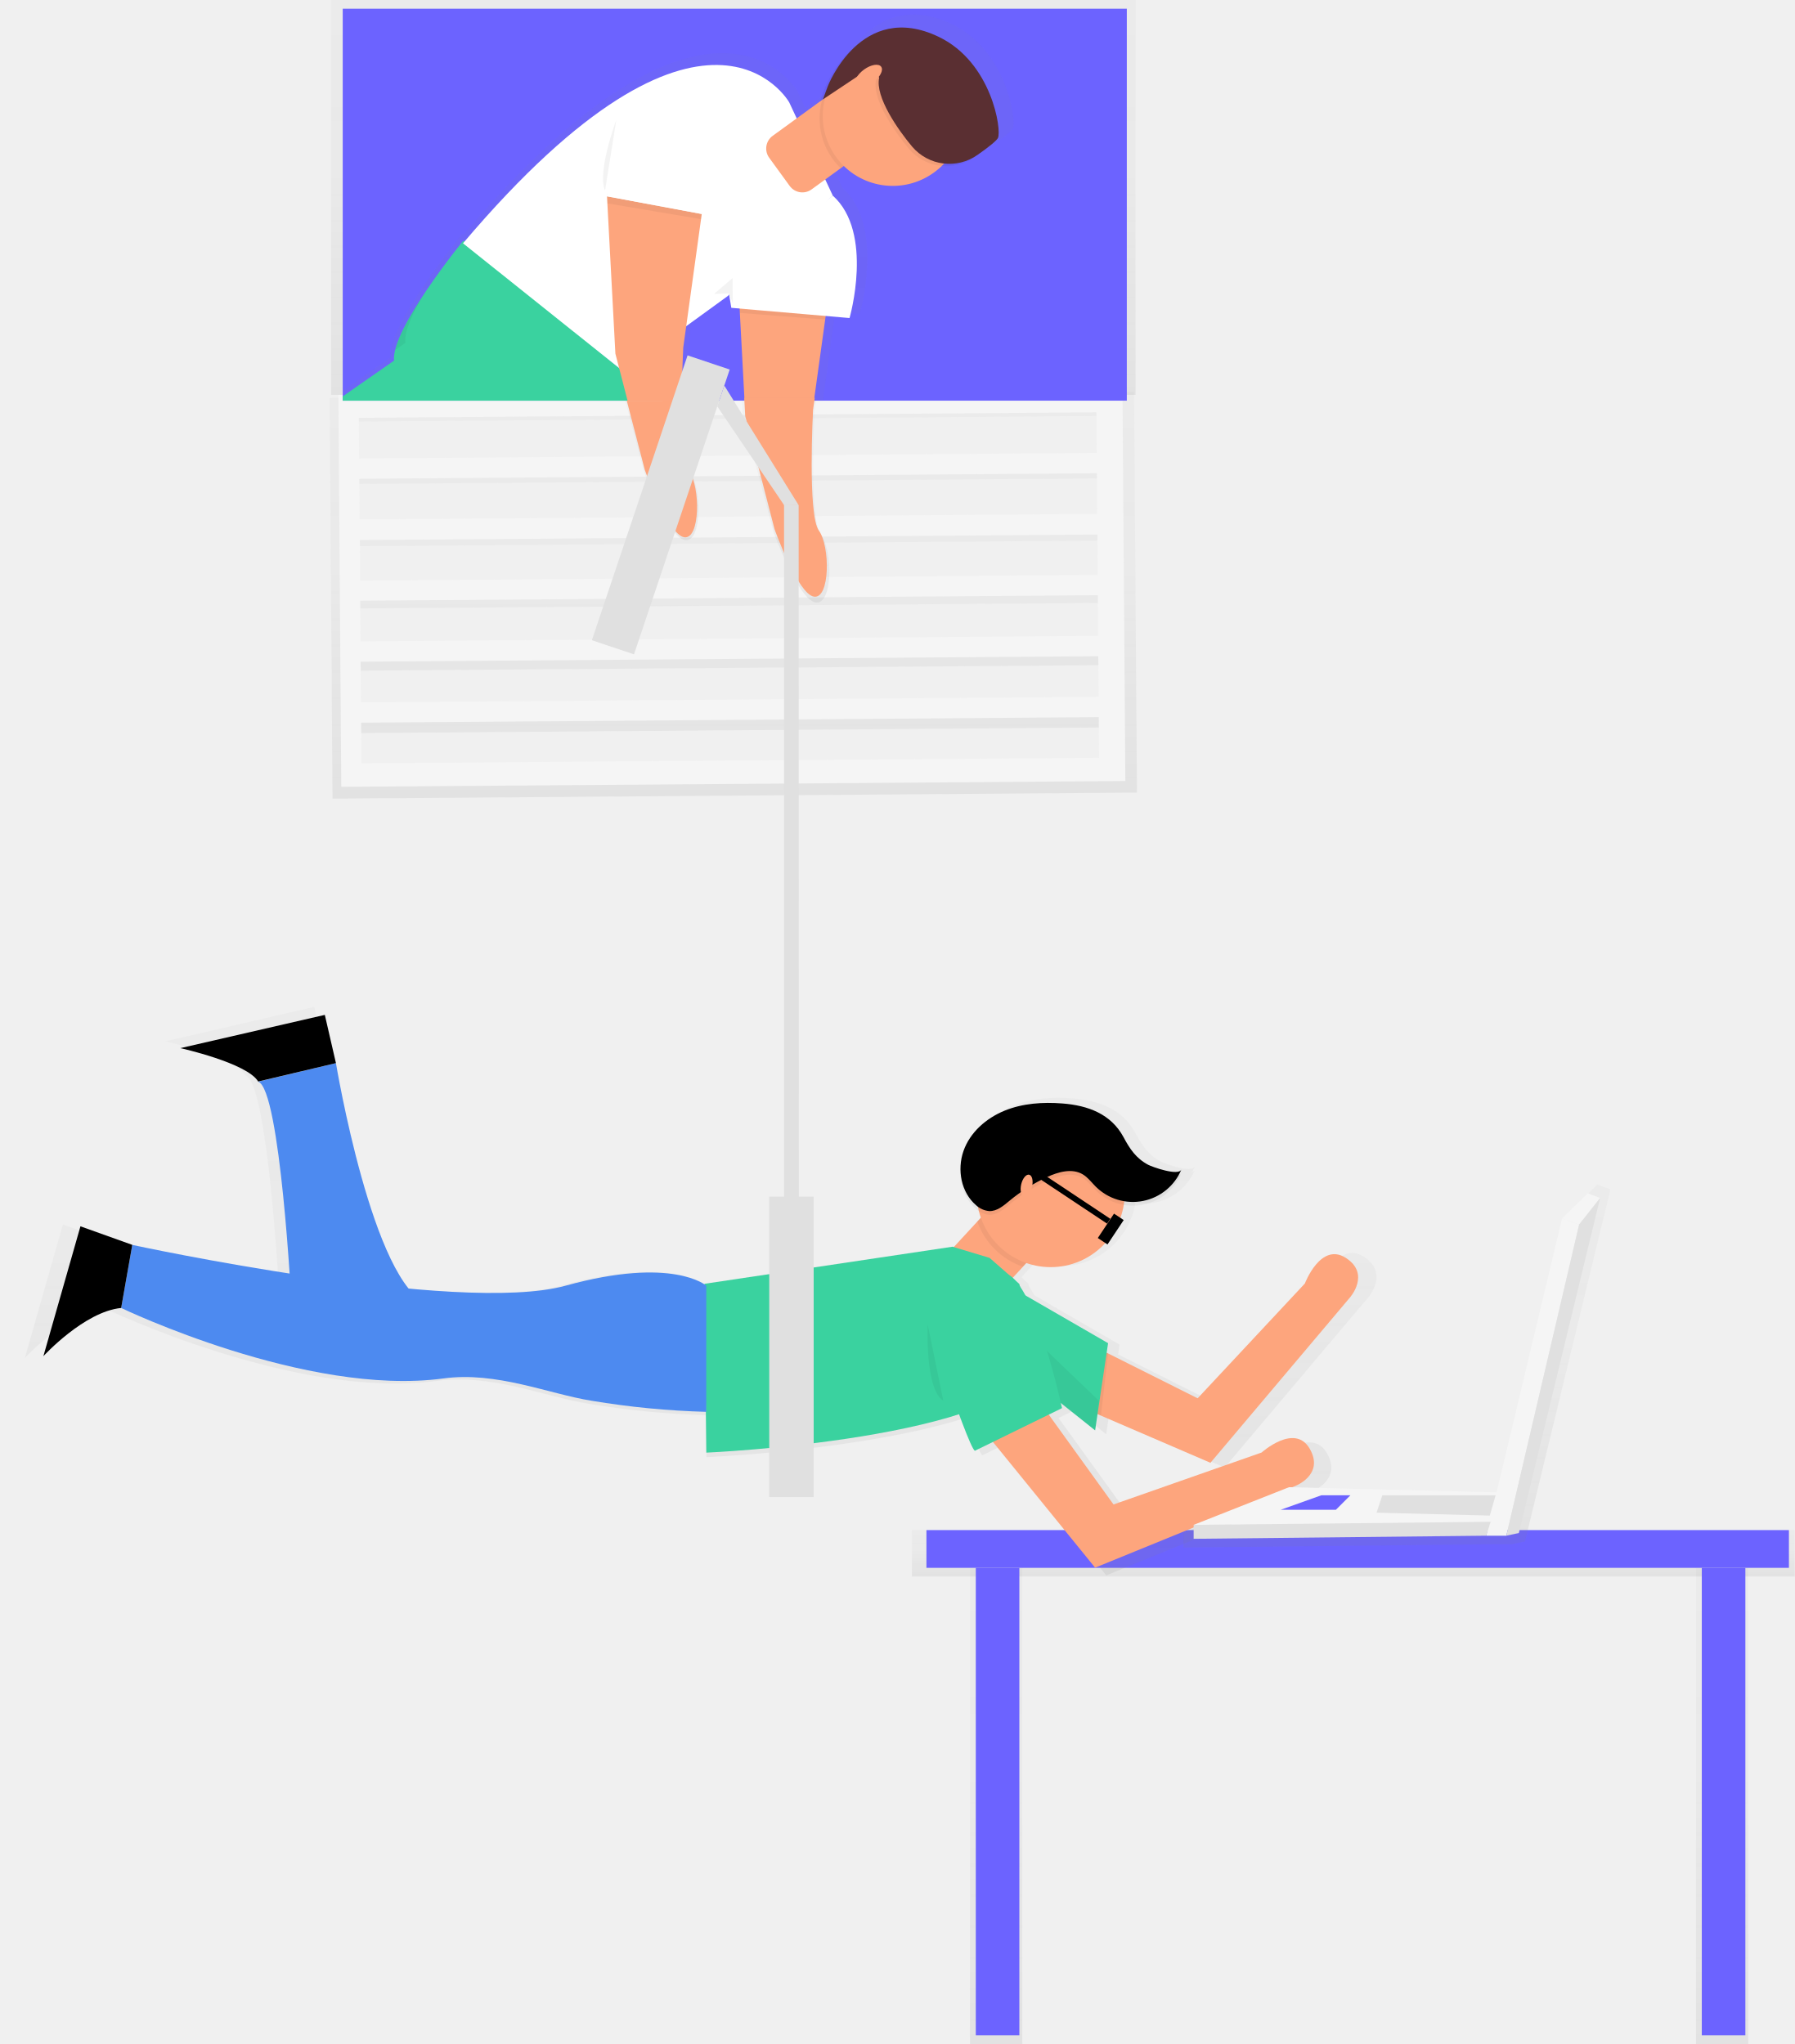
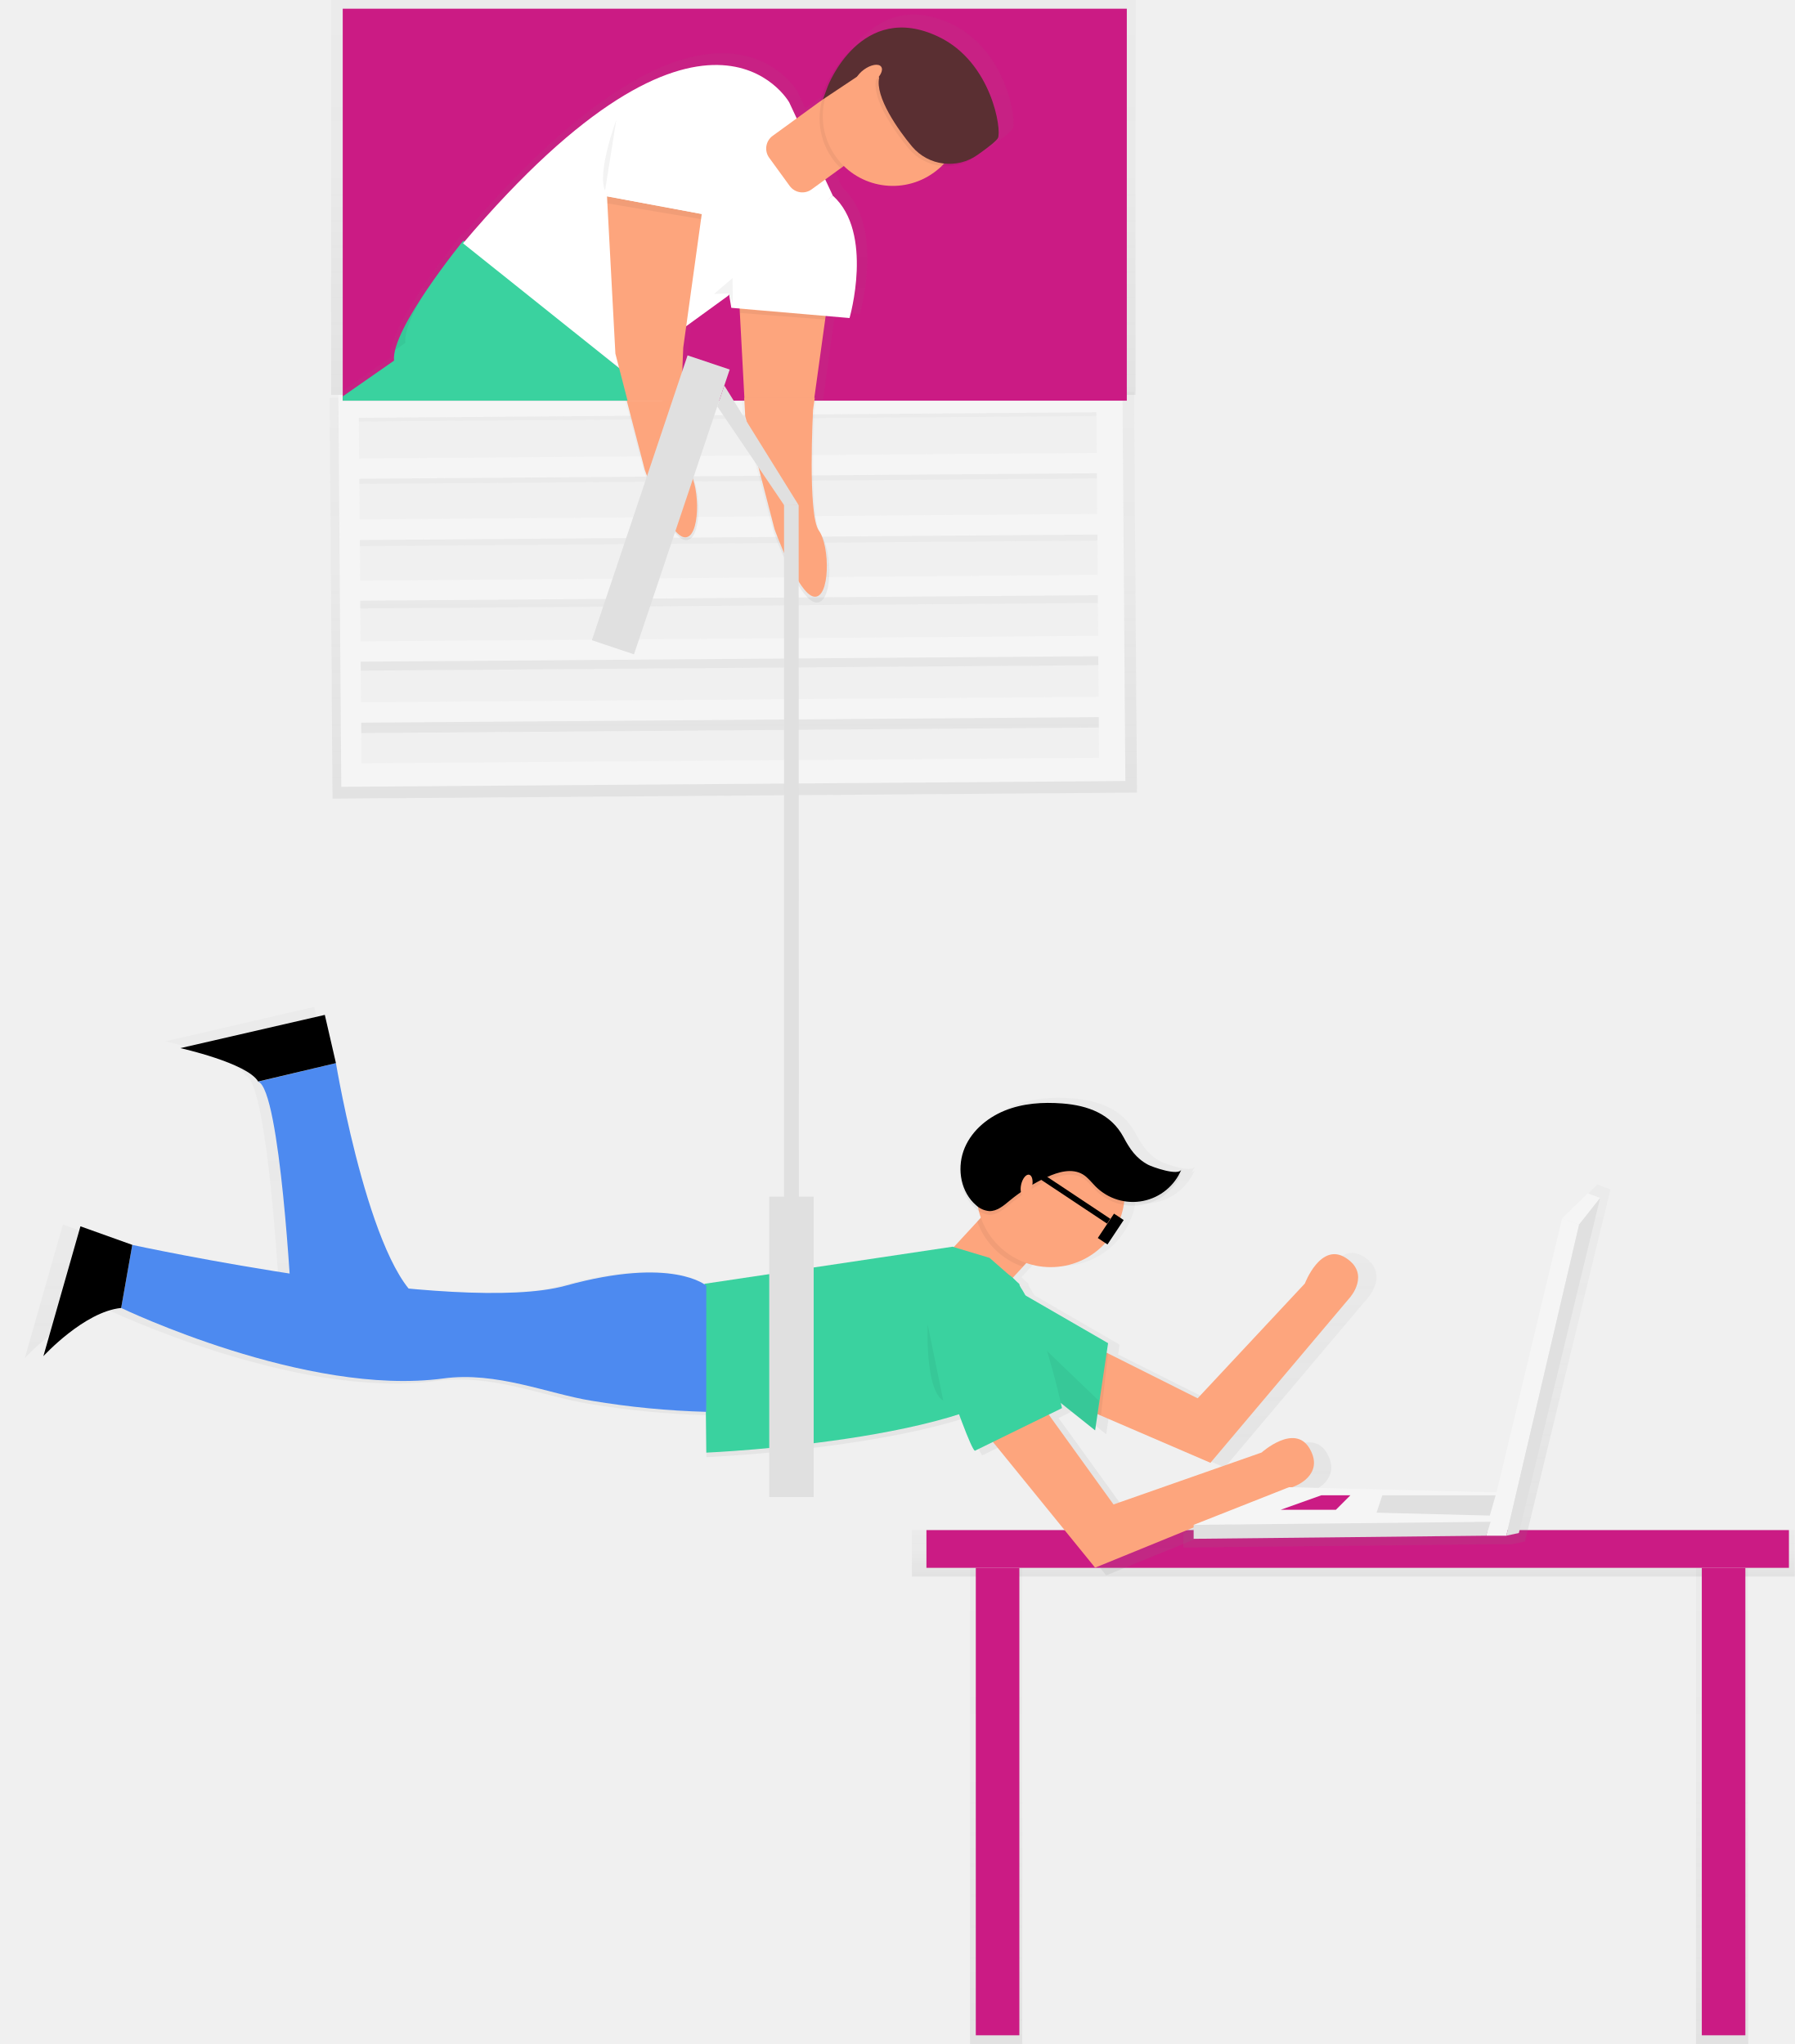
<svg xmlns="http://www.w3.org/2000/svg" xmlns:xlink="http://www.w3.org/1999/xlink" data-name="Layer 1" width="618.02" height="704" viewBox="0 0 618.02 704">
  <defs>
-     <linearGradient id="22e250b8-7980-4493-9c25-efd9eae1e30e-492" x1="252.52" y1="136" x2="252.52" gradientUnits="userSpaceOnUse">
+     <linearGradient id="22e250b8-7980-4493-9c25-efd9eae1e30e-311" x1="252.52" y1="136" x2="252.52" gradientUnits="userSpaceOnUse">
      <stop offset="0" stop-color="gray" stop-opacity="0.25" />
      <stop offset="0.54" stop-color="gray" stop-opacity="0.12" />
      <stop offset="1" stop-color="gray" stop-opacity="0.1" />
    </linearGradient>
-     <linearGradient id="02860921-f819-4fa0-a235-2792ab6f3dd6-493" x1="557.5" y1="392.04" x2="557.52" y2="251.94" gradientTransform="matrix(0.99, 0, 0, 1, 5.9, -0.04)" xlink:href="#22e250b8-7980-4493-9c25-efd9eae1e30e-492" />
-     <clipPath id="9cec8c0b-eaa7-452a-a5f1-49a5bc4d5bbf-491" transform="translate(-302.98 -117)">
-       <rect id="f22ed1c3-f8e5-4d7e-b5e7-db648f32c6c2" data-name="&lt;Rectangle&gt;" x="421" y="120" width="270" height="135" fill="#6c63ff" />
+     <linearGradient id="02860921-f819-4fa0-a235-2792ab6f3dd6-312" x1="557.5" y1="392.04" x2="557.52" y2="251.94" gradientTransform="matrix(0.99, 0, 0, 1, 5.9, -0.04)" xlink:href="#22e250b8-7980-4493-9c25-efd9eae1e30e-311" />
+     <clipPath id="9cec8c0b-eaa7-452a-a5f1-49a5bc4d5bbf-310" transform="translate(-302.98 -117)">
+       <rect id="f22ed1c3-f8e5-4d7e-b5e7-db648f32c6c2" data-name="&lt;Rectangle&gt;" x="421" y="120" width="270" height="135" fill="#cb1b84" />
    </clipPath>
-     <linearGradient id="624aa40c-203b-40b3-8925-0c8737dfbe14-494" x1="13.84" y1="244.99" x2="13.84" y2="202.99" xlink:href="#22e250b8-7980-4493-9c25-efd9eae1e30e-492" />
-     <linearGradient id="c72946d6-52db-4566-a87a-41d2b0fa7e1a-495" x1="487.49" y1="430.13" x2="487.49" y2="121.99" xlink:href="#22e250b8-7980-4493-9c25-efd9eae1e30e-492" />
-     <linearGradient id="4dd1b06c-ba9e-4bd2-8aa6-0de0d6719fdb-496" x1="530.91" y1="303.07" x2="530.91" y2="255" xlink:href="#22e250b8-7980-4493-9c25-efd9eae1e30e-492" />
-     <linearGradient id="572af080-1501-4c1e-98a3-e87d60e0bc3f-497" x1="573.5" y1="324.54" x2="573.5" y2="254" xlink:href="#22e250b8-7980-4493-9c25-efd9eae1e30e-492" />
-     <linearGradient id="db602a0e-644f-4df6-b04a-9bc289951b65-498" x1="466.02" y1="543" x2="466.02" y2="527" xlink:href="#22e250b8-7980-4493-9c25-efd9eae1e30e-492" />
-     <linearGradient id="b9adc037-fb77-4730-aec4-e595a99d094d-499" x1="544.27" y1="659.6" x2="544.27" y2="463.87" xlink:href="#22e250b8-7980-4493-9c25-efd9eae1e30e-492" />
-     <linearGradient id="443221de-702a-4a19-b626-757fc614a655-500" x1="481.02" y1="533" x2="481.02" y2="408" xlink:href="#22e250b8-7980-4493-9c25-efd9eae1e30e-492" />
-     <linearGradient id="76ffc347-953f-40dc-964c-2e601f491d49-501" x1="343.02" y1="704" x2="343.02" y2="540" xlink:href="#22e250b8-7980-4493-9c25-efd9eae1e30e-492" />
-     <linearGradient id="0ab76e49-2bc2-4011-a66c-e420a9c67168-502" x1="593.02" y1="704" x2="593.02" y2="540" xlink:href="#22e250b8-7980-4493-9c25-efd9eae1e30e-492" />
+     <linearGradient id="624aa40c-203b-40b3-8925-0c8737dfbe14-313" x1="13.84" y1="244.99" x2="13.84" y2="202.99" xlink:href="#22e250b8-7980-4493-9c25-efd9eae1e30e-311" />
+     <linearGradient id="c72946d6-52db-4566-a87a-41d2b0fa7e1a-314" x1="487.49" y1="430.13" x2="487.49" y2="121.99" xlink:href="#22e250b8-7980-4493-9c25-efd9eae1e30e-311" />
+     <linearGradient id="4dd1b06c-ba9e-4bd2-8aa6-0de0d6719fdb-315" x1="530.91" y1="303.07" x2="530.91" y2="255" xlink:href="#22e250b8-7980-4493-9c25-efd9eae1e30e-311" />
+     <linearGradient id="572af080-1501-4c1e-98a3-e87d60e0bc3f-316" x1="573.5" y1="324.54" x2="573.5" y2="254" xlink:href="#22e250b8-7980-4493-9c25-efd9eae1e30e-311" />
+     <linearGradient id="db602a0e-644f-4df6-b04a-9bc289951b65-317" x1="466.02" y1="543" x2="466.02" y2="527" xlink:href="#22e250b8-7980-4493-9c25-efd9eae1e30e-311" />
+     <linearGradient id="b9adc037-fb77-4730-aec4-e595a99d094d-318" x1="544.27" y1="659.6" x2="544.27" y2="463.87" xlink:href="#22e250b8-7980-4493-9c25-efd9eae1e30e-311" />
+     <linearGradient id="443221de-702a-4a19-b626-757fc614a655-319" x1="481.02" y1="533" x2="481.02" y2="408" xlink:href="#22e250b8-7980-4493-9c25-efd9eae1e30e-311" />
+     <linearGradient id="76ffc347-953f-40dc-964c-2e601f491d49-320" x1="343.02" y1="704" x2="343.02" y2="540" xlink:href="#22e250b8-7980-4493-9c25-efd9eae1e30e-311" />
+     <linearGradient id="0ab76e49-2bc2-4011-a66c-e420a9c67168-321" x1="593.02" y1="704" x2="593.02" y2="540" xlink:href="#22e250b8-7980-4493-9c25-efd9eae1e30e-311" />
  </defs>
-   <rect x="114.02" width="277" height="136" opacity="0.5" fill="url(#22e250b8-7980-4493-9c25-efd9eae1e30e-492)" />
+   <rect x="114.02" width="277" height="136" opacity="0.5" fill="url(#22e250b8-7980-4493-9c25-efd9eae1e30e-311)" />
  <g opacity="0.5">
-     <path d="M416.49,254.06l1,138,277-2.07-1-138Zm268.74,127.8L424.64,383.8l-.11-14.31,260.59-1.95Zm-.16-21.46-260.59,1.95L424.38,348,685,346.08Zm-.16-21.46-260.59,1.95-.11-14.31,260.59-1.95Zm-.16-21.46-260.59,1.95-.11-14.31,260.59-1.95ZM684.59,296,424,298l-.11-14.31,260.59-1.95Zm-.16-21.46-260.59,1.95-.11-14.31,260.59-1.95Z" transform="translate(-302.98 -117)" fill="url(#02860921-f819-4fa0-a235-2792ab6f3dd6-493)" />
+     <path d="M416.49,254.06l1,138,277-2.07-1-138Zm268.74,127.8L424.64,383.8l-.11-14.31,260.59-1.95Zm-.16-21.46-260.59,1.95L424.38,348,685,346.08Zm-.16-21.46-260.59,1.95-.11-14.31,260.59-1.95Zm-.16-21.46-260.59,1.95-.11-14.31,260.59-1.95ZM684.59,296,424,298l-.11-14.31,260.59-1.95Zm-.16-21.46-260.59,1.95-.11-14.31,260.59-1.95Z" transform="translate(-302.98 -117)" fill="url(#02860921-f819-4fa0-a235-2792ab6f3dd6-312)" />
  </g>
  <path d="M419.5,253l1,135,270-2-1-135Zm261.94,125-254,1.9-.1-14,254-1.9Zm-.16-21-254,1.9-.1-14,254-1.9Zm-.16-21-254,1.9-.1-14,254-1.9Zm-.16-21L427,317l-.1-14,254-1.9Zm-.16-21-254,1.9-.1-14,254-1.9Zm-.16-21-254,1.9-.1-14,254-1.9Z" transform="translate(-302.98 -117)" fill="#f5f5f5" />
-   <rect id="c2f262c5-432c-497c-b342-014b49715688" data-name="&lt;Rectangle&gt;" x="118.02" y="3" width="270" height="135" fill="#6c63ff" />
-   <g clip-path="url(#9cec8c0b-eaa7-452a-a5f1-49a5bc4d5bbf-491)">
+   <rect id="c2f262c5-432c-497c-b342-014b49715688" data-name="&lt;Rectangle&gt;" x="118.02" y="3" width="270" height="135" fill="#cb1b84" />
+   <g clip-path="url(#9cec8c0b-eaa7-452a-a5f1-49a5bc4d5bbf-310)">
    <g opacity="0.5">
-       <polygon points="23.21 244.99 27.68 241.74 25.26 214.41 20.01 202.99 0 210.71 23.21 244.99" fill="url(#624aa40c-203b-40b3-8925-0c8737dfbe14-494)" />
-       <path d="M630.75,125.29c-12.16-5.84-21.26-3.1-27.62,1.77-8.83,6.09-12.86,16.57-12.86,16.57l-1.73,4.67h0l-8.23,6-2.68-5.72s-29.16-51.8-115.15,49.35l-.4-.32s-7.33,9-14,19l-.95,1.44-.42.65-.6.94-.44.7-.64,1-.57.94-.62,1-.44.76-.46.79-.44.78-.46.85-.67,1.27-.37.71-.41.82-.3.63-.39.82-.24.55q-.32.73-.61,1.44l-.22.55c-.1.26-.19.52-.28.77l-.18.53q-.2.6-.36,1.17c-.06.2-.12.41-.16.6h0a11.25,11.25,0,0,0-.38,3.79L323,320l5.87,12.78s82.28-32.52,138.36-68.17l-2.36,49.88h0l-.15,3.09s-51.22,42.34-64.55,64l-22.86,13.2,24,35.4,5.59-4.06L410.41,398l94-75.14s17.82-32.56,18.13-59.83l3.85,14.87s8.19,23,14,23.94,5.81-17.86,1.75-23.44-2.08-42.82-2.08-42.82l1-7.58,14.71-10.69.54-.52.77,4.68,3,.26v.21H560l.14,1.36h0l1.89,35.52,10.41,40.17s8.2,23,14,23.94,5.81-17.86,1.76-23.44-2.08-42.82-2.08-42.82l4.29-31h0l.08-.6.1-.69,8.46.73s8.77-30.24-5.94-43.42l-2.68-5.72,5.48-4h0l1.1-.8a24.89,24.89,0,0,0,34.82-.07,17.36,17.36,0,0,0,11.61-3.1c.74-.52,1.46-1,2.14-1.54,3.08-2.21,5.63-4.24,6.14-5.22C653.14,158.46,649.57,134.33,630.75,125.29Z" transform="translate(-302.98 -117)" fill="url(#c72946d6-52db-4566-a87a-41d2b0fa7e1a-495)" />
+       <polygon points="23.21 244.99 27.68 241.74 25.26 214.41 20.01 202.99 0 210.71 23.21 244.99" fill="url(#624aa40c-203b-40b3-8925-0c8737dfbe14-313)" />
+       <path d="M630.75,125.29c-12.16-5.84-21.26-3.1-27.62,1.77-8.83,6.09-12.86,16.57-12.86,16.57l-1.73,4.67h0l-8.23,6-2.68-5.72s-29.16-51.8-115.15,49.35l-.4-.32s-7.33,9-14,19l-.95,1.44-.42.65-.6.94-.44.7-.64,1-.57.94-.62,1-.44.76-.46.79-.44.78-.46.85-.67,1.27-.37.71-.41.82-.3.63-.39.82-.24.55q-.32.73-.61,1.44l-.22.55c-.1.26-.19.52-.28.77l-.18.53q-.2.6-.36,1.17c-.06.2-.12.41-.16.6h0a11.25,11.25,0,0,0-.38,3.79L323,320l5.87,12.78s82.28-32.52,138.36-68.17l-2.36,49.88h0l-.15,3.09s-51.22,42.34-64.55,64l-22.86,13.2,24,35.4,5.59-4.06L410.41,398l94-75.14s17.82-32.56,18.13-59.83l3.85,14.87s8.19,23,14,23.94,5.81-17.86,1.75-23.44-2.08-42.82-2.08-42.82l1-7.58,14.71-10.69.54-.52.77,4.68,3,.26v.21H560l.14,1.36h0l1.89,35.52,10.41,40.17s8.2,23,14,23.94,5.81-17.86,1.76-23.44-2.08-42.82-2.08-42.82l4.29-31h0l.08-.6.1-.69,8.46.73s8.77-30.24-5.94-43.42l-2.68-5.72,5.48-4h0l1.1-.8a24.89,24.89,0,0,0,34.82-.07,17.36,17.36,0,0,0,11.61-3.1c.74-.52,1.46-1,2.14-1.54,3.08-2.21,5.63-4.24,6.14-5.22C653.14,158.46,649.57,134.33,630.75,125.29Z" transform="translate(-302.98 -117)" fill="url(#c72946d6-52db-4566-a87a-41d2b0fa7e1a-314)" />
    </g>
    <path d="M556.7,205.08l2.89,54.18,10.1,39s8,22.36,13.57,23.24,5.64-17.34,1.7-22.76-2-41.57-2-41.57l6.37-46Z" transform="translate(-302.98 -117)" fill="#fda57d" />
    <path d="M553.34,214.15l1.47,8.87,40.71,3.52s8.51-29.36-5.76-42.16Z" transform="translate(-302.98 -117)" fill="#fff" />
    <path d="M462.53,199.87s-25,30.6-23.86,41.34l-111.19,77.5,5.7,12.41s79.88-31.57,134.34-66.18l-2.43,51.43s-49.73,41.11-62.67,62.1l9.94,16,91.27-73S530.7,272,517.72,245Z" transform="translate(-302.98 -117)" fill="#3ad29f" />
    <polygon points="5.08 209.21 24.5 201.71 29.6 212.81 31.95 239.34 27.61 242.49 5.08 209.21" />
    <polygon points="99.44 261.46 77.25 274.28 100.57 308.65 105.99 304.7 109.38 277.41 99.44 261.46" />
    <path d="M589.75,184.37l-15-32.11s-28.42-50.52-112.33,48.54L517.72,245l35.81-26Z" transform="translate(-302.98 -117)" fill="#fff" />
    <path d="M578.45,140h22.76a0,0,0,0,1,0,0V180.2a5.4,5.4,0,0,1-5.4,5.4h-12a5.4,5.4,0,0,1-5.4-5.4V140A0,0,0,0,1,578.45,140Z" transform="translate(71.77 -527.04) rotate(53.99)" fill="#fda57d" />
    <path d="M586.06,151.46a23.8,23.8,0,0,0,6.41,23.48l13.82-10L592.9,146.49Z" transform="translate(-302.98 -117)" opacity="0.05" />
    <ellipse cx="610.44" cy="156.92" rx="24.15" ry="24.1" transform="translate(-278.59 271.87) rotate(-36.01)" fill="#fda57d" />
    <path d="M599.27,142.7l-14,9.32,1.68-4.53s11.47-29.86,38.22-17c18.28,8.77,21.74,32.2,20.36,34.86-.55,1-3.53,3.36-7,5.77a16.8,16.8,0,0,1-22.54-2.84c-4.69-5.58-12.85-17.12-11.34-23.74h0c-1.37-2.49-3.16-3.49-5.47-1.82Z" transform="translate(-302.98 -117)" opacity="0.05" />
    <path d="M600.35,141.91l-14,9.32,1.68-4.53s11.47-29.86,38.22-17c18.28,8.77,21.74,32.2,20.36,34.86-.55,1-3.53,3.36-7,5.77a16.8,16.8,0,0,1-22.54-2.84c-4.69-5.58-12.85-17.12-11.34-23.74h0c-1.37-2.49-3.16-3.49-5.47-1.82Z" transform="translate(-302.98 -117)" fill="#5a2f32" />
    <ellipse cx="602.07" cy="143.14" rx="5.37" ry="2.68" transform="translate(-272.09 264.32) rotate(-36.01)" fill="#fda57d" />
    <polygon points="245.87 101.24 252.26 95.77 252.34 104.41 250.94 101.08 245.87 101.24" opacity="0.05" />
    <polygon points="254.64 106.45 254.78 107.78 284.14 110.07 284.32 108.82 254.64 106.45" opacity="0.05" />
    <g opacity="0.05">
      <path d="M449,218.31c-4.48,6.75-8.63,14-9.91,19.22l3.48-2.43C442.1,231.27,445,224.91,449,218.31Z" transform="translate(-302.98 -117)" />
      <path d="M468.94,310.25l2.43-51.43C416.92,293.43,337,325,337,325l-3.85,6.11s79.88-31.57,134.34-66.18l-2.29,48.43C467.57,311.38,468.94,310.25,468.94,310.25Z" transform="translate(-302.98 -117)" />
    </g>
    <path d="M512,184.62l2.89,54.18,10.1,39s8,22.36,13.57,23.24,5.64-17.34,1.7-22.76-2-41.57-2-41.57l6.37-46Z" transform="translate(-302.98 -117)" fill="#fda57d" />
    <path d="M515.21,158.26s-6.73,18.13-3.87,24.34" transform="translate(-302.98 -117)" opacity="0.05" />
    <polygon points="209.15 66.68 209.13 70.05 241.38 75.47 241.77 72.77 209.15 66.68" opacity="0.05" />
    <polygon points="216.43 39.04 209 67.62 241.62 73.7 250.24 37.64 216.43 39.04" fill="#fff" />
  </g>
  <g opacity="0.5">
-     <path d="M518.29,255l6.43,24.31S533,302.14,538.87,303s5.88-17.71,1.78-23.24c-2.16-2.91-2.63-14.47-2.59-24.8Z" transform="translate(-302.98 -117)" fill="url(#4dd1b06c-ba9e-4bd2-8aa6-0de0d6719fdb-496)" />
+     <path d="M518.29,255l6.43,24.31S533,302.14,538.87,303s5.88-17.71,1.78-23.24c-2.16-2.91-2.63-14.47-2.59-24.8Z" transform="translate(-302.98 -117)" fill="url(#4dd1b06c-ba9e-4bd2-8aa6-0de0d6719fdb-315)" />
  </g>
  <path d="M518.81,255,525,278.8s8,22.36,13.57,23.24,5.64-17.34,1.7-22.76c-2.07-2.85-2.52-14.17-2.48-24.29Z" transform="translate(-302.98 -117)" fill="#fda57d" />
  <g opacity="0.5">
-     <path d="M584.12,254H558.43l.35,6.44,10.69,40.14s8.42,23,14.37,23.92,6-17.85,1.8-23.42-2.14-42.78-2.14-42.78Z" transform="translate(-302.98 -117)" fill="url(#572af080-1501-4c1e-98a3-e87d60e0bc3f-497)" />
+     <path d="M584.12,254H558.43l.35,6.44,10.69,40.14s8.42,23,14.37,23.92,6-17.85,1.8-23.42-2.14-42.78-2.14-42.78Z" transform="translate(-302.98 -117)" fill="url(#572af080-1501-4c1e-98a3-e87d60e0bc3f-316)" />
  </g>
  <path d="M583.54,254H559.26l.33,6.26,10.1,39s8,22.36,13.57,23.24,5.64-17.34,1.7-22.76-2-41.57-2-41.57Z" transform="translate(-302.98 -117)" fill="#fda57d" />
  <g opacity="0.5">
-     <rect x="314.02" y="527" width="304" height="16" fill="url(#db602a0e-644f-4df6-b04a-9bc289951b65-498)" />
+     <rect x="314.02" y="527" width="304" height="16" fill="url(#db602a0e-644f-4df6-b04a-9bc289951b65-317)" />
  </g>
-   <rect x="319.02" y="527" width="297" height="13" fill="#6c63ff" />
+   <rect x="319.02" y="527" width="297" height="13" fill="#cb1b84" />
  <g opacity="0.5">
-     <path d="M684.76,605.25l1.21.52h0l38.73,16.66,49.36-58.49s7.47-8.36-1.43-14.08-14.49,9.08-14.49,9.08l-38,40.66L688,583.5l.5-3.38-29.34-17a36,36,0,0,0-1.86-3.11l-.27-1-1.47-1.29c-.28-.3-.56-.58-.84-.83l4.86-5.27A26.12,26.12,0,0,0,694,531.14a18.38,18.38,0,0,0,6.88,0A19,19,0,0,0,714.45,520a1.39,1.39,0,0,1-1,.73,17.78,17.78,0,0,0,1-2c-1,2.43-10.38-.92-11.79-1.67-4.3-2.28-6.51-5.67-8.73-9.81-4.38-8.2-12.48-11.23-21.58-11.94-7-.55-14.12-.07-20.57,2.58s-12.14,7.69-14.48,14.27a18.84,18.84,0,0,0-1,6.95,17,17,0,0,0,5.53,13.56,11.88,11.88,0,0,0,1,.77c.19.76.41,1.5.67,2.24L642.16,537l0,.08-8.33,9-.43-.13-87.84,13.14v.18c-2.92-1.93-16.15-8.65-49.17.48-12.47,3.45-33.25,3.08-55.55,1-15.69-19.47-25.74-79.85-25.74-79.85l-3.93-17.08-51.13,11.82s23.6,5.25,27.53,11.82c6,2,9.71,46.81,11.14,68C368.1,550.74,343,545.32,343,545.32l-18.36-6.57-13.11,46S326,569,339.08,567.65c0,0,65.56,31.53,114.07,25C472,590,490.3,598,505.59,600.49a298.75,298.75,0,0,0,40.49,3.94l.16,14.45s54-2.33,89.45-13.58c2.69,7.29,4.85,12.55,5.6,12.92l6.43-3.15,36.18,44.53,70.8-28.9s10.49-3.94,5.24-13.14-17,1.31-17,1.31l-52.44,18.39-22.13-30.68h0l-.86-1.2,4.64-2.28s-.15-.68-.42-1.86L683.91,611Z" transform="translate(-302.98 -117)" fill="url(#b9adc037-fb77-4730-aec4-e595a99d094d-499)" />
+     <path d="M684.76,605.25l1.21.52h0l38.73,16.66,49.36-58.49s7.47-8.36-1.43-14.08-14.49,9.08-14.49,9.08l-38,40.66L688,583.5l.5-3.38-29.34-17a36,36,0,0,0-1.86-3.11l-.27-1-1.47-1.29c-.28-.3-.56-.58-.84-.83l4.86-5.27A26.12,26.12,0,0,0,694,531.14a18.38,18.38,0,0,0,6.88,0A19,19,0,0,0,714.45,520a1.39,1.39,0,0,1-1,.73,17.78,17.78,0,0,0,1-2c-1,2.43-10.38-.92-11.79-1.67-4.3-2.28-6.51-5.67-8.73-9.81-4.38-8.2-12.48-11.23-21.58-11.94-7-.55-14.12-.07-20.57,2.58s-12.14,7.69-14.48,14.27a18.84,18.84,0,0,0-1,6.95,17,17,0,0,0,5.53,13.56,11.88,11.88,0,0,0,1,.77c.19.76.41,1.5.67,2.24L642.16,537l0,.08-8.33,9-.43-.13-87.84,13.14v.18c-2.92-1.93-16.15-8.65-49.17.48-12.47,3.45-33.25,3.08-55.55,1-15.69-19.47-25.74-79.85-25.74-79.85l-3.93-17.08-51.13,11.82s23.6,5.25,27.53,11.82c6,2,9.71,46.81,11.14,68C368.1,550.74,343,545.32,343,545.32l-18.36-6.57-13.11,46S326,569,339.08,567.65c0,0,65.56,31.53,114.07,25C472,590,490.3,598,505.59,600.49a298.75,298.75,0,0,0,40.49,3.94l.16,14.45s54-2.33,89.45-13.58c2.69,7.29,4.85,12.55,5.6,12.92l6.43-3.15,36.18,44.53,70.8-28.9s10.49-3.94,5.24-13.14-17,1.31-17,1.31l-52.44,18.39-22.13-30.68h0l-.86-1.2,4.64-2.28s-.15-.68-.42-1.86L683.91,611Z" transform="translate(-302.98 -117)" fill="url(#b9adc037-fb77-4730-aec4-e595a99d094d-318)" />
  </g>
  <polygon points="339 450.66 322.79 435.64 349.62 406.55 365.83 421.57 339 450.66" fill="#fda57d" />
  <path d="M651.32,524.83l-11.84,12.84a25.56,25.56,0,0,0,15.67,15.61l12.39-13.43Z" transform="translate(-302.98 -117)" opacity="0.05" />
  <path d="M654.8,592.82l65,28,48-56.89s7.27-8.13-1.39-13.69-14.1,8.83-14.1,8.83l-36.92,39.54L668,574.86Z" transform="translate(-302.98 -117)" fill="#fda57d" />
  <polygon points="348.41 443.46 381.57 462.62 377.11 492.65 345.86 467.74 348.41 443.46" fill="#3ad29f" />
  <ellipse cx="361.8" cy="410.88" rx="25.5" ry="25.55" fill="#fda57d" />
  <path d="M643.74,550.24,631,546.4l-85.44,12.78.64,58.14s103.93-4.47,115.41-31.3l-7.65-26.83Z" transform="translate(-302.98 -117)" fill="#3ad29f" />
  <polygon points="346.85 468.52 377.11 492.65 378.38 482.43 348.41 453.68 346.85 468.52" opacity="0.05" />
  <path d="M546.19,559.82s-11.48-10.22-48.46,0-149.2-14.05-149.2-14.05l-3.83,21.72s63.76,30.67,110.94,24.28c18.37-2.49,36.13,5.28,51,7.67a287.07,287.07,0,0,0,39.53,3.83Z" transform="translate(-302.98 -117)" fill="#4d8af0" />
  <path d="M348.53,545.76l-17.85-6.39L317.92,584.1s14-15.33,26.78-16.61Z" transform="translate(-302.98 -117)" />
  <path d="M391.88,489.55l26.78-6.39s12.75,76.66,31.88,83.05H403.36S399.53,492.1,391.88,489.55Z" transform="translate(-302.98 -117)" fill="#4d8af0" />
  <path d="M418.66,483.16l-3.83-16.61L365.1,478s23,5.11,26.78,11.5Z" transform="translate(-302.98 -117)" />
  <path d="M668.84,498.34c-6.76-.53-13.73-.07-20,2.51s-11.8,7.48-14.09,13.88-.81,14.26,4.36,18.67a7.62,7.62,0,0,0,4.49,2c2.71.11,5-1.88,7.08-3.61a59.53,59.53,0,0,1,12.8-8.08c3.91-1.82,8.68-3.16,12.38-.94,1.76,1.06,3,2.77,4.45,4.22a18.1,18.1,0,0,0,29.49-5.91c-1,2.37-10.09-.9-11.46-1.63-4.18-2.22-6.34-5.51-8.49-9.54C685.57,502,677.7,499,668.84,498.34Z" transform="translate(-302.98 -117)" opacity="0.05" />
  <path d="M668.84,497.06c-6.76-.53-13.73-.07-20,2.51S637,507,634.75,513.45s-.81,14.26,4.36,18.67a7.62,7.62,0,0,0,4.49,2c2.71.11,5-1.88,7.08-3.61a59.53,59.53,0,0,1,12.8-8.08c3.91-1.82,8.68-3.16,12.38-.94,1.76,1.06,3,2.77,4.45,4.22a18.1,18.1,0,0,0,29.49-5.91c-1,2.37-10.09-.9-11.46-1.63-4.18-2.22-6.34-5.51-8.49-9.54C685.57,500.7,677.7,497.75,668.84,497.06Z" transform="translate(-302.98 -117)" />
  <ellipse cx="656.49" cy="525.32" rx="3.83" ry="1.91" transform="translate(-309.19 925.78) rotate(-76.65)" fill="#fda57d" />
  <polygon points="341.92 496.61 342.77 497.66 361.95 488.36 361.11 487.2 341.92 496.61" opacity="0.05" />
  <polygon points="381.08 465.91 377.95 486.9 379.11 487.56 381.57 466.15 381.08 465.91" opacity="0.05" />
  <rect x="264.89" y="412.15" width="15.3" height="103.49" fill="#e0e0e0" />
  <rect x="522.86" y="239.15" width="15.3" height="103.49" transform="translate(-182.71 -270.81) rotate(18.57)" fill="#e0e0e0" />
  <polygon points="275.09 423.65 269.99 423.65 269.99 173.73 275.02 174 275.09 423.65" fill="#e0e0e0" />
  <path d="M635.45,602l44.63,54.94,68.86-28.11S759.15,625,754,616s-16.58,1.28-16.58,1.28l-51,17.89-31-43Z" transform="translate(-302.98 -117)" fill="#fda57d" />
  <path d="M617,556.63s19.13,58.77,21.68,60.05l30-14.69s-8.5-39.64-18-45.69S618.24,551.51,617,556.63Z" transform="translate(-302.98 -117)" fill="#3ad29f" />
  <path d="M622.42,573.12s-1,22.48,5.38,26.31" transform="translate(-302.98 -117)" opacity="0.05" />
  <g opacity="0.5">
-     <polygon points="550.06 408 540.77 417.09 517.07 516.24 516.74 516.19 442 514.32 407.5 527.96 407.5 533 513.33 531.88 520.61 531.88 525.14 530.9 554.54 409.68 550.06 408" fill="url(#443221de-702a-4a19-b626-757fc614a655-500)" />
+     <polygon points="550.06 408 540.77 417.09 517.07 516.24 516.74 516.19 442 514.32 407.5 527.96 407.5 533 513.33 531.88 520.61 531.88 525.14 530.9 554.54 409.68 550.06 408" fill="url(#443221de-702a-4a19-b626-757fc614a655-319)" />
  </g>
  <polygon points="546.75 411 537.9 419.65 543.77 421.78 551.01 412.6 546.75 411" fill="#f5f5f5" />
  <polygon points="537.9 419.65 543.77 421.78 518.71 528.93 511.78 528.93 537.9 419.65" fill="#f5f5f5" />
  <polygon points="518.71 528.93 523.02 528 551.01 412.6 543.77 421.78 518.71 528.93" fill="#e0e0e0" />
  <polygon points="411.03 525.2 411.03 530 511.78 528.93 513.42 523.76 411.03 525.2" fill="#e0e0e0" />
  <polyline points="515.58 514.08 515.02 514 443.88 512.22 411.03 525.2 513.38 524.14" fill="#f5f5f5" />
  <polygon points="474.02 521 476.02 515 515.02 515 513.02 522 474.02 521" fill="#e0e0e0" />
-   <polygon points="441.02 520 455.02 515 465.02 515 460.02 520 441.02 520" fill="#6c63ff" />
+   <polygon points="441.02 520 455.02 515 465.02 515 460.02 520 441.02 520" fill="#cb1b84" />
  <g opacity="0.5">
-     <rect x="334.02" y="540" width="18" height="164" fill="url(#76ffc347-953f-40dc-964c-2e601f491d49-501)" />
+     <rect x="334.02" y="540" width="18" height="164" fill="url(#76ffc347-953f-40dc-964c-2e601f491d49-320)" />
  </g>
  <g opacity="0.5">
-     <rect x="584.02" y="540" width="18" height="164" fill="url(#0ab76e49-2bc2-4011-a66c-e420a9c67168-502)" />
+     <rect x="584.02" y="540" width="18" height="164" fill="url(#0ab76e49-2bc2-4011-a66c-e420a9c67168-321)" />
  </g>
-   <rect x="336.02" y="540" width="15" height="161" fill="#6c63ff" />
-   <rect x="586.02" y="540" width="15" height="161" fill="#6c63ff" />
+   <rect x="336.02" y="540" width="15" height="161" fill="#cb1b84" />
+   <rect x="586.02" y="540" width="15" height="161" fill="#cb1b84" />
  <polygon points="270.02 174 247 139.99 249.42 132.8 275.02 174 270.02 174" fill="#e0e0e0" />
  <rect x="683.4" y="535.29" width="4" height="10.08" transform="translate(110.62 -406.04) rotate(33.6)" />
  <rect x="657.69" y="528.39" width="29.61" height="2" transform="translate(102.56 -400.77) rotate(33.62)" />
</svg>
